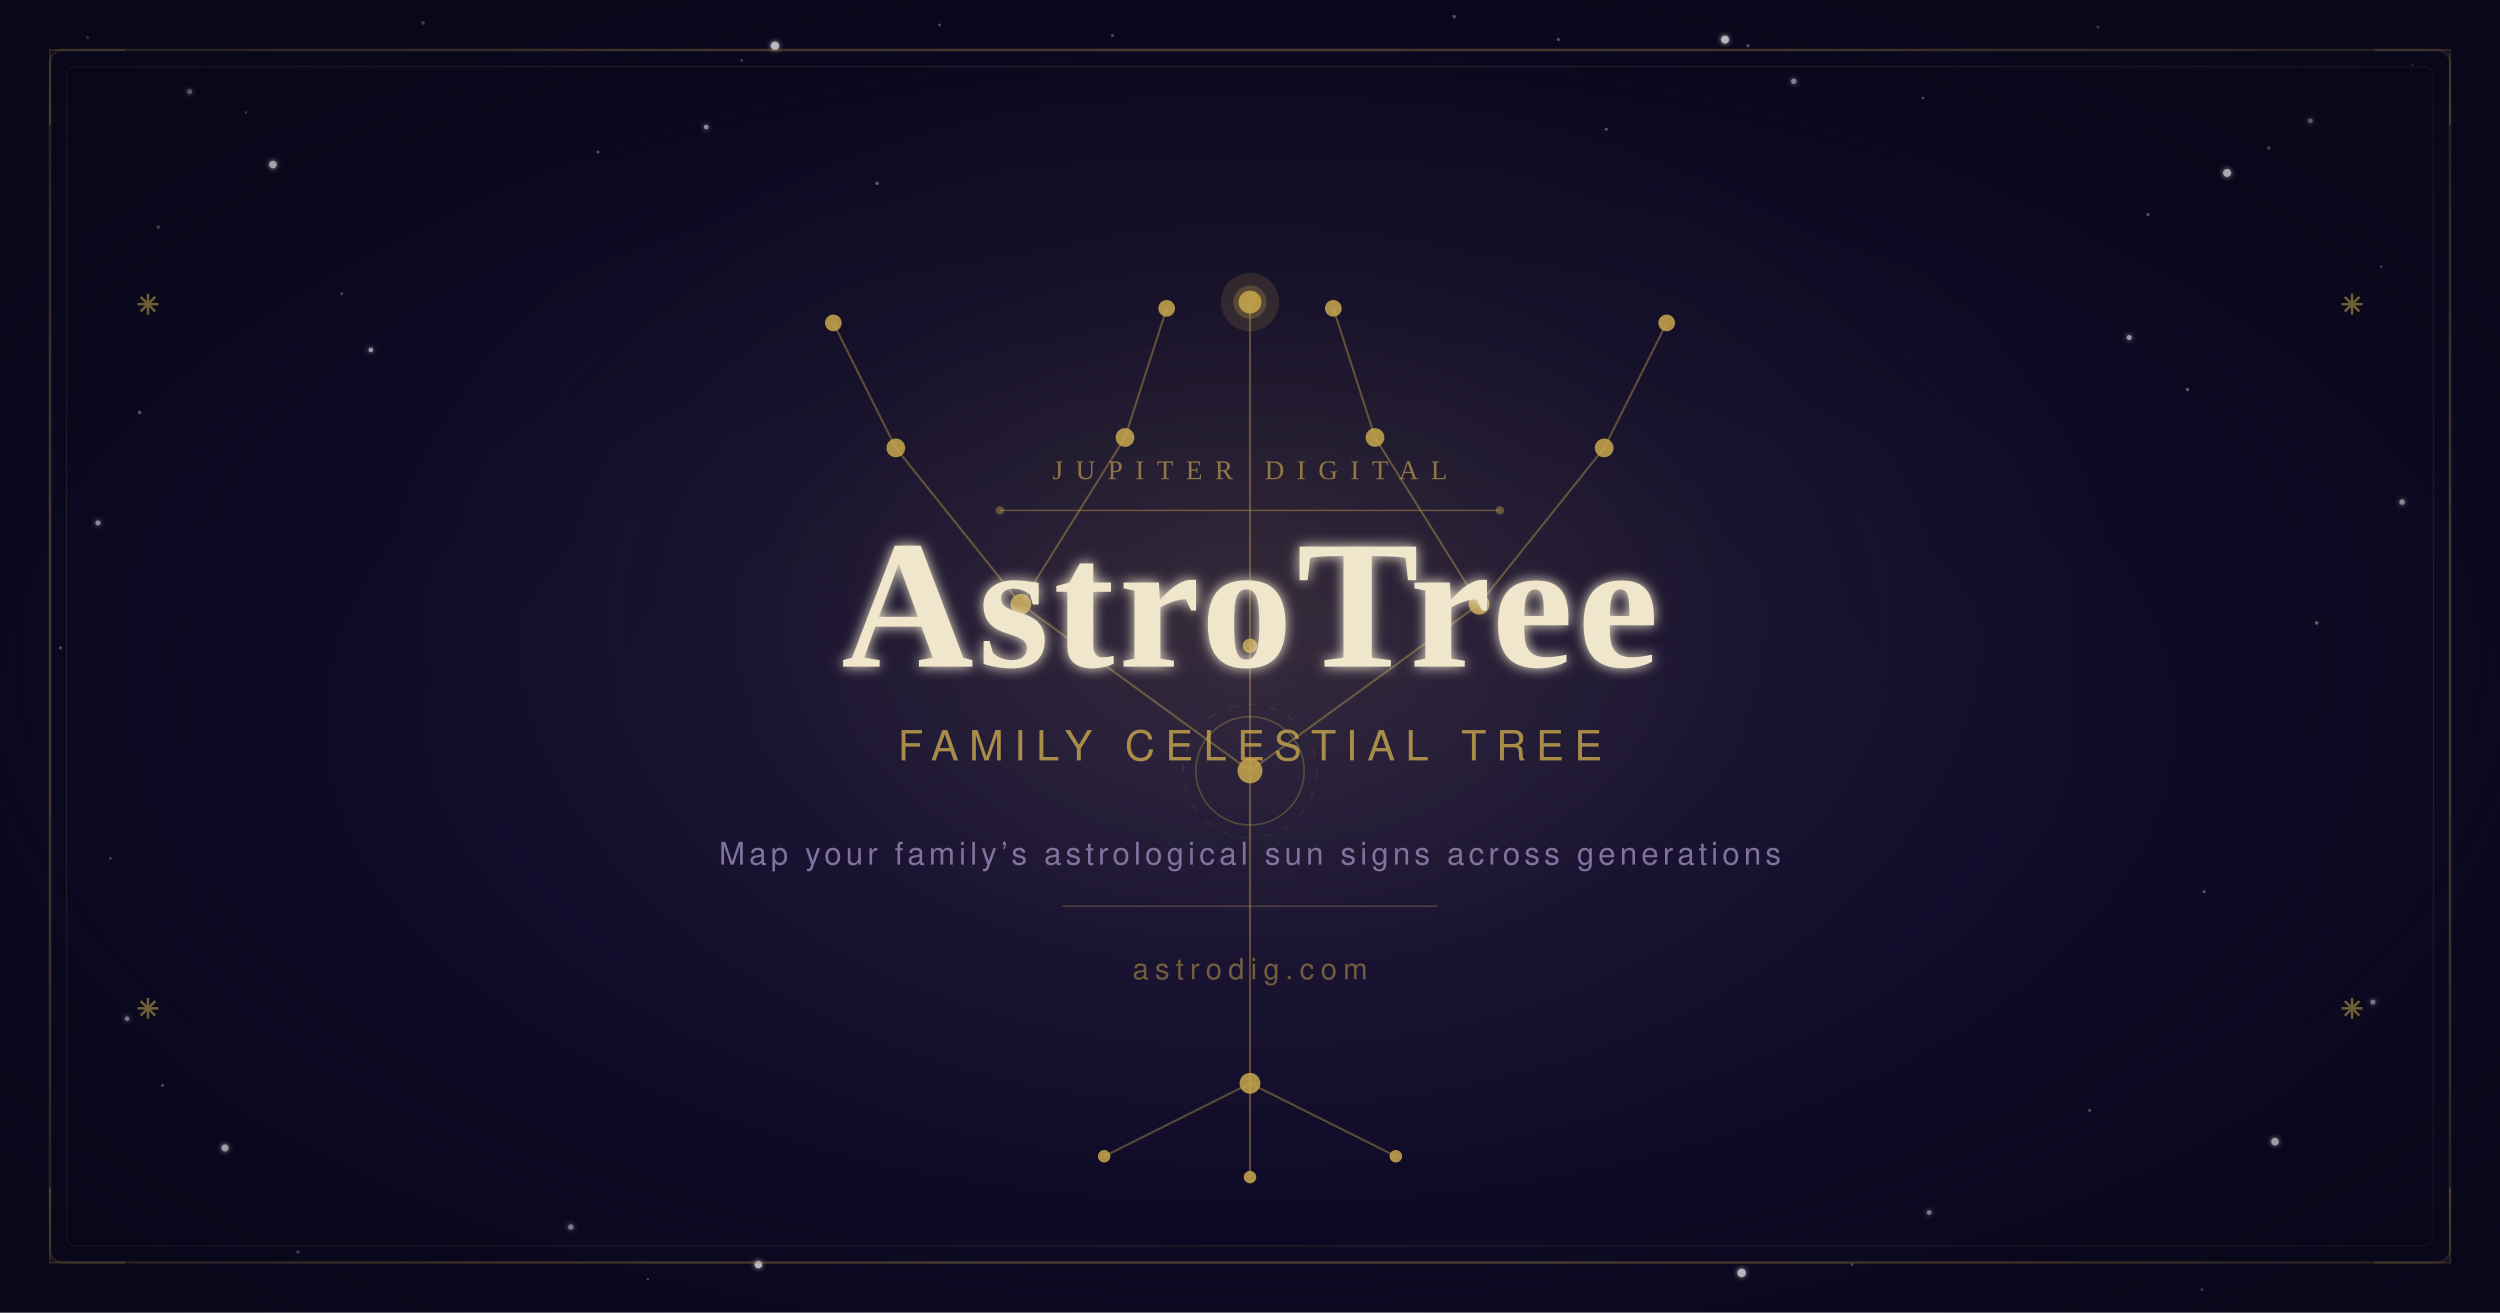
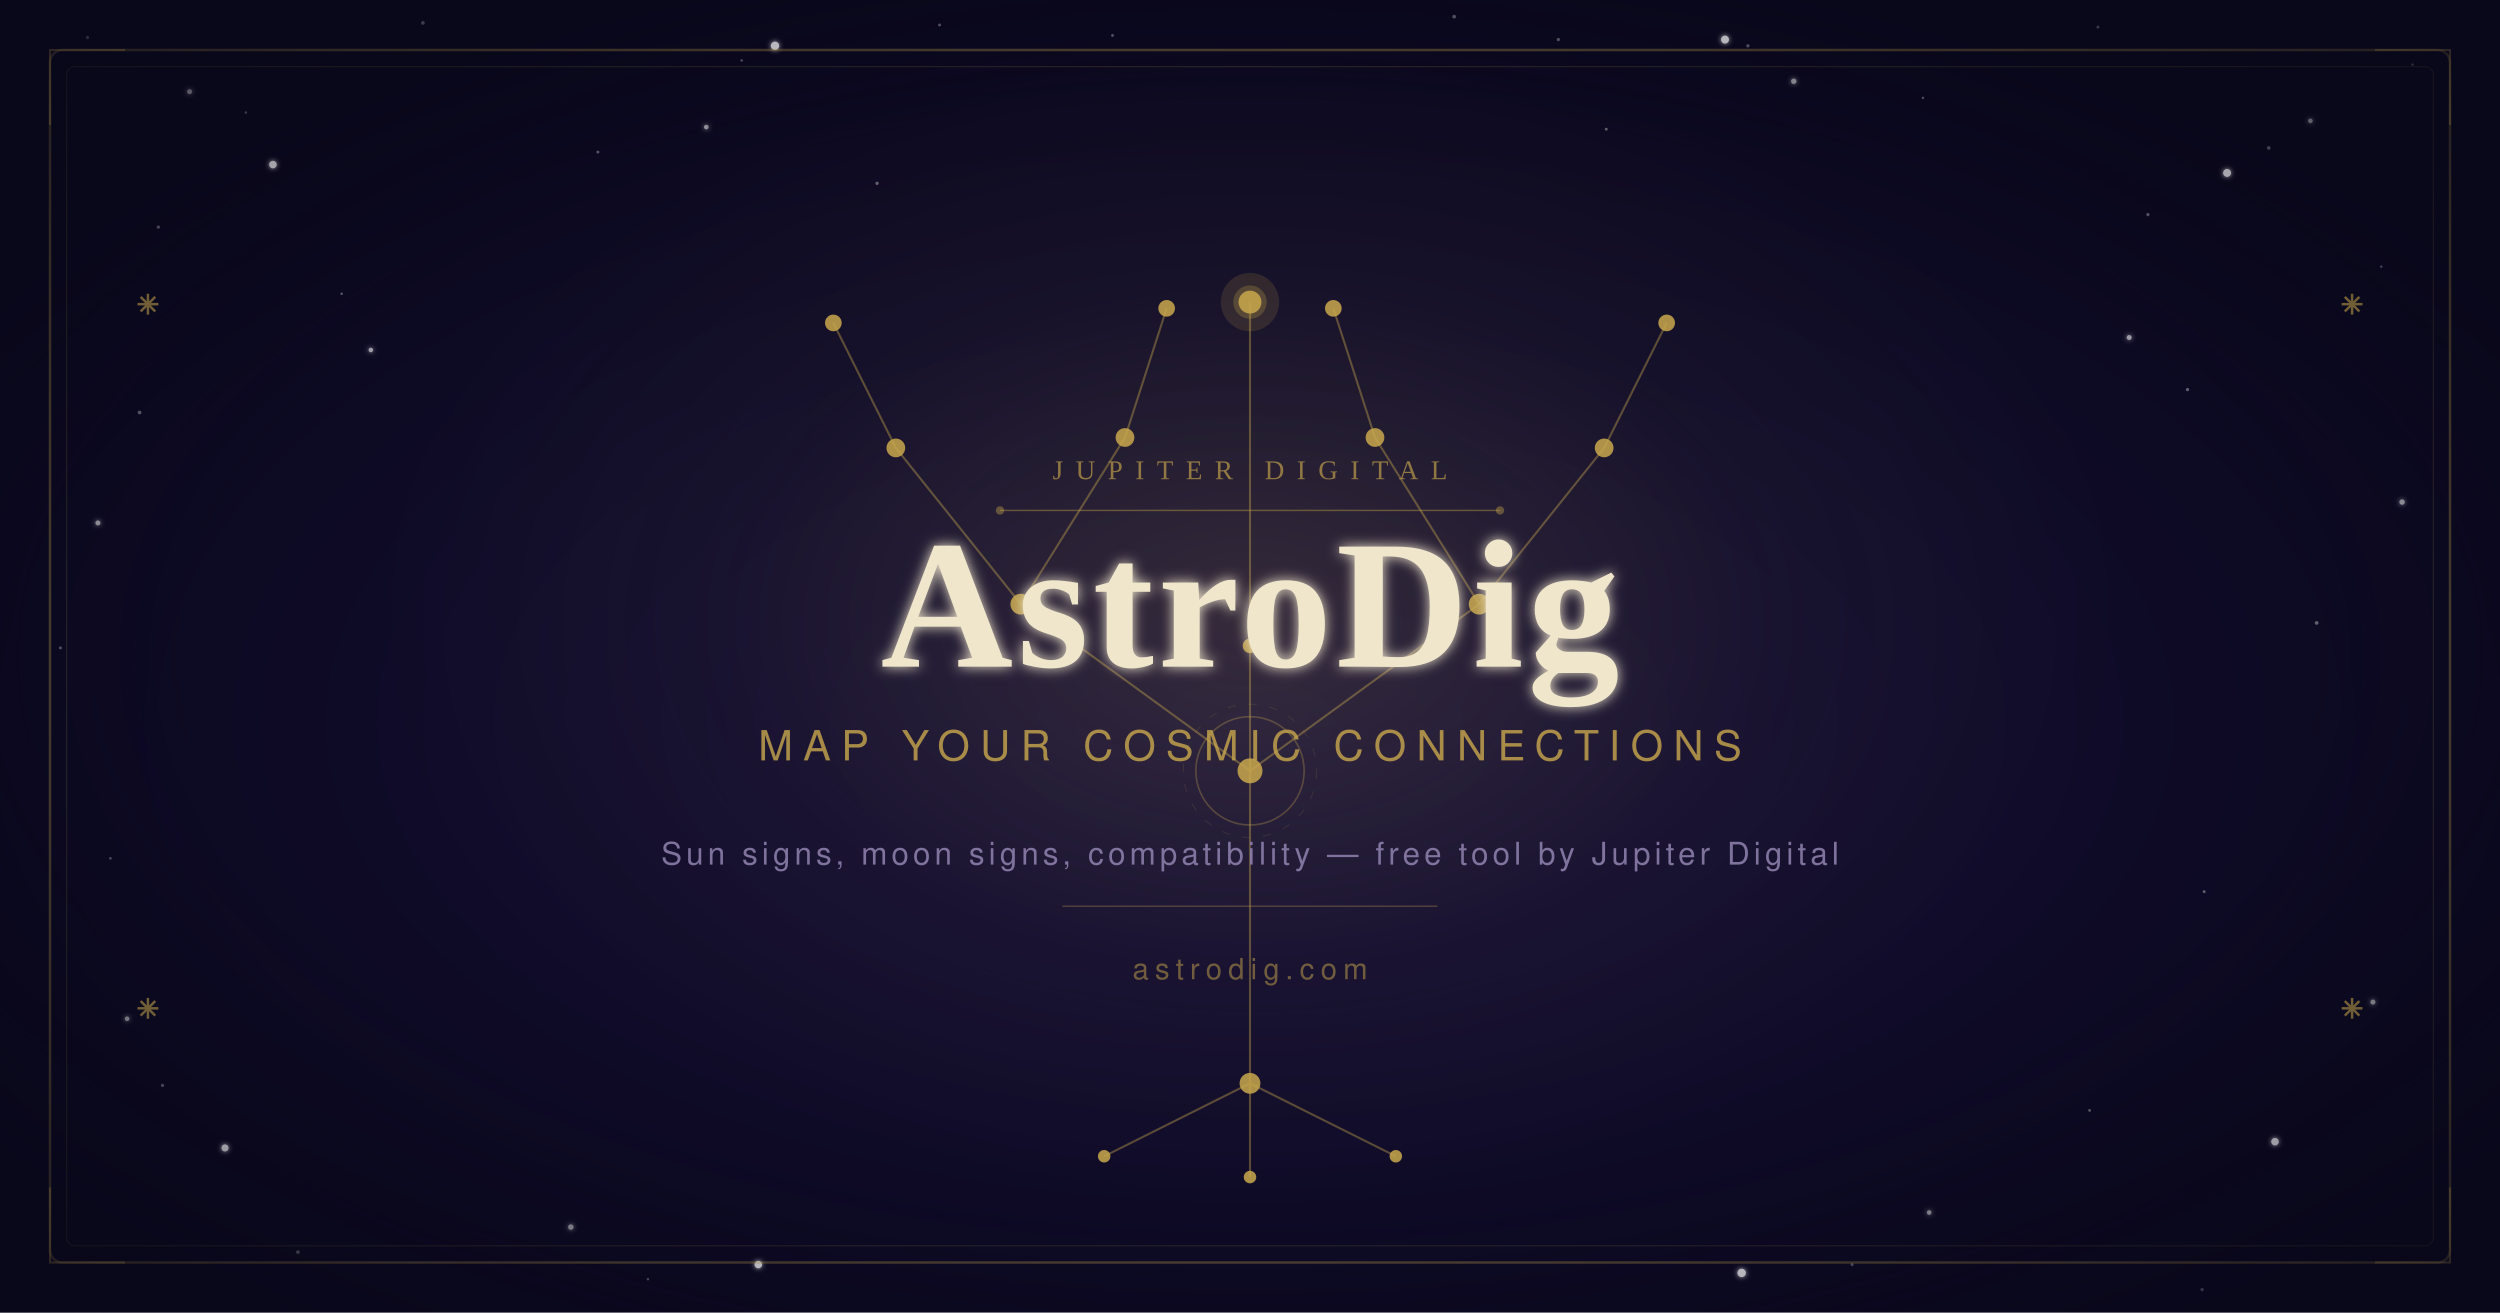
<svg xmlns="http://www.w3.org/2000/svg" viewBox="0 0 1200 630" width="1200" height="630">
  <defs>
    <radialGradient id="bg" cx="50%" cy="55%" r="60%">
      <stop offset="0%" stop-color="#16103a" />
      <stop offset="100%" stop-color="#09071a" />
    </radialGradient>
    <radialGradient id="glow" cx="50%" cy="48%" r="50%">
      <stop offset="0%" stop-color="#c9a84c" stop-opacity="0.18" />
      <stop offset="60%" stop-color="#c9a84c" stop-opacity="0.04" />
      <stop offset="100%" stop-color="#c9a84c" stop-opacity="0" />
    </radialGradient>
    <radialGradient id="vignette" cx="50%" cy="50%" r="70%">
      <stop offset="60%" stop-color="#09071a" stop-opacity="0" />
      <stop offset="100%" stop-color="#09071a" stop-opacity="0.7" />
    </radialGradient>
    <filter id="star-glow">
      <feGaussianBlur in="SourceGraphic" stdDeviation="1.2" result="blur" />
      <feMerge>
        <feMergeNode in="blur" />
        <feMergeNode in="SourceGraphic" />
      </feMerge>
    </filter>
    <filter id="text-glow">
      <feGaussianBlur in="SourceGraphic" stdDeviation="3" result="blur" />
      <feMerge>
        <feMergeNode in="blur" />
        <feMergeNode in="SourceGraphic" />
      </feMerge>
    </filter>
  </defs>
  <rect width="1200" height="630" fill="url(#bg)" />
  <ellipse cx="600" cy="310" rx="420" ry="280" fill="url(#glow)" />
  <g fill="white" opacity="0.35">
    <circle cx="42" cy="18" r="0.8" />
    <circle cx="118" cy="54" r="0.6" />
    <circle cx="203" cy="11" r="0.9" />
    <circle cx="287" cy="73" r="0.7" />
    <circle cx="356" cy="29" r="0.6" />
    <circle cx="421" cy="88" r="0.8" />
    <circle cx="534" cy="17" r="0.7" />
    <circle cx="698" cy="8" r="0.9" />
    <circle cx="771" cy="62" r="0.7" />
    <circle cx="839" cy="22" r="0.8" />
    <circle cx="923" cy="47" r="0.6" />
    <circle cx="1007" cy="13" r="0.7" />
    <circle cx="1089" cy="71" r="0.9" />
    <circle cx="1158" cy="31" r="0.6" />
    <circle cx="76" cy="109" r="0.8" />
    <circle cx="164" cy="141" r="0.6" />
    <circle cx="1031" cy="103" r="0.8" />
    <circle cx="1143" cy="128" r="0.6" />
    <circle cx="67" cy="198" r="0.9" />
    <circle cx="1050" cy="187" r="0.8" />
    <circle cx="29" cy="311" r="0.7" />
    <circle cx="1112" cy="299" r="0.9" />
    <circle cx="53" cy="412" r="0.6" />
    <circle cx="1058" cy="428" r="0.7" />
    <circle cx="78" cy="521" r="0.8" />
    <circle cx="1003" cy="533" r="0.7" />
    <circle cx="143" cy="601" r="0.9" />
    <circle cx="311" cy="614" r="0.6" />
    <circle cx="889" cy="607" r="0.7" />
    <circle cx="1057" cy="619" r="0.8" />
    <circle cx="451" cy="12" r="0.7" />
    <circle cx="748" cy="19" r="0.8" />
  </g>
  <g fill="white" opacity="0.6" filter="url(#star-glow)">
    <circle cx="91" cy="44" r="1.2" />
    <circle cx="339" cy="61" r="1.1" />
    <circle cx="861" cy="39" r="1.3" />
    <circle cx="1109" cy="58" r="1.1" />
    <circle cx="47" cy="251" r="1.2" />
    <circle cx="1153" cy="241" r="1.3" />
    <circle cx="61" cy="489" r="1.1" />
    <circle cx="1139" cy="481" r="1.2" />
    <circle cx="274" cy="589" r="1.3" />
    <circle cx="926" cy="582" r="1.1" />
    <circle cx="178" cy="168" r="1.1" />
    <circle cx="1022" cy="162" r="1.2" />
  </g>
  <g fill="white" opacity="0.9" filter="url(#star-glow)">
    <circle cx="131" cy="79" r="1.8" />
    <circle cx="1069" cy="83" r="1.9" />
    <circle cx="108" cy="551" r="1.7" />
    <circle cx="1092" cy="548" r="1.8" />
    <circle cx="372" cy="22" r="2.0" />
    <circle cx="828" cy="19" r="1.9" />
    <circle cx="364" cy="607" r="1.8" />
    <circle cx="836" cy="611" r="2.0" />
  </g>
  <g stroke="#c9a84c" stroke-width="1.2" opacity="0.7">
    <line x1="71" y1="141" x2="71" y2="151" />
    <line x1="66" y1="146" x2="76" y2="146" />
    <line x1="67.5" y1="142.5" x2="74.5" y2="149.5" />
    <line x1="74.5" y1="142.5" x2="67.5" y2="149.5" />
    <line x1="1129" y1="141" x2="1129" y2="151" />
    <line x1="1124" y1="146" x2="1134" y2="146" />
    <line x1="1125.5" y1="142.5" x2="1132.5" y2="149.5" />
    <line x1="1132.5" y1="142.5" x2="1125.5" y2="149.5" />
    <line x1="71" y1="479" x2="71" y2="489" />
    <line x1="66" y1="484" x2="76" y2="484" />
    <line x1="67.5" y1="480.5" x2="74.5" y2="487.5" />
    <line x1="74.5" y1="480.5" x2="67.5" y2="487.5" />
    <line x1="1129" y1="479" x2="1129" y2="489" />
    <line x1="1124" y1="484" x2="1134" y2="484" />
    <line x1="1125.5" y1="480.5" x2="1132.5" y2="487.5" />
    <line x1="1132.5" y1="480.5" x2="1125.5" y2="487.5" />
  </g>
  <g stroke="#c9a84c" stroke-width="1" opacity="0.4" fill="none">
    <line x1="600" y1="520" x2="600" y2="310" />
    <line x1="600" y1="370" x2="490" y2="290" />
    <line x1="600" y1="370" x2="710" y2="290" />
    <line x1="490" y1="290" x2="430" y2="215" />
    <line x1="490" y1="290" x2="540" y2="210" />
    <line x1="710" y1="290" x2="660" y2="210" />
    <line x1="710" y1="290" x2="770" y2="215" />
    <line x1="430" y1="215" x2="400" y2="155" />
    <line x1="540" y1="210" x2="560" y2="148" />
    <line x1="600" y1="310" x2="600" y2="145" />
    <line x1="660" y1="210" x2="640" y2="148" />
    <line x1="770" y1="215" x2="800" y2="155" />
    <line x1="600" y1="520" x2="530" y2="555" />
    <line x1="600" y1="520" x2="670" y2="555" />
    <line x1="600" y1="520" x2="600" y2="565" />
  </g>
  <g fill="#c9a84c" opacity="0.85">
    <circle cx="600" cy="520" r="5" />
    <circle cx="530" cy="555" r="3" />
    <circle cx="670" cy="555" r="3" />
    <circle cx="600" cy="565" r="3" />
    <circle cx="600" cy="370" r="6" />
    <circle cx="490" cy="290" r="5" />
    <circle cx="710" cy="290" r="5" />
    <circle cx="430" cy="215" r="4.5" />
    <circle cx="540" cy="210" r="4.5" />
    <circle cx="660" cy="210" r="4.5" />
    <circle cx="770" cy="215" r="4.5" />
    <circle cx="400" cy="155" r="4" />
    <circle cx="560" cy="148" r="4" />
    <circle cx="600" cy="145" r="5.5" />
    <circle cx="640" cy="148" r="4" />
    <circle cx="800" cy="155" r="4" />
    <circle cx="600" cy="310" r="3.5" />
  </g>
  <circle cx="600" cy="145" r="14" fill="#c9a84c" opacity="0.15" />
  <circle cx="600" cy="145" r="8" fill="#c9a84c" opacity="0.25" />
  <circle cx="600" cy="370" r="26" stroke="#c9a84c" stroke-width="0.8" fill="none" opacity="0.3" />
  <circle cx="600" cy="370" r="32" stroke="#c9a84c" stroke-width="0.4" fill="none" opacity="0.15" stroke-dasharray="4 6" />
  <rect x="24" y="24" width="1152" height="582" rx="6" stroke="#c9a84c" stroke-width="1.2" fill="none" opacity="0.35" />
  <rect x="32" y="32" width="1136" height="566" rx="4" stroke="#c9a84c" stroke-width="0.5" fill="none" opacity="0.18" />
  <g stroke="#c9a84c" stroke-width="1" fill="none" opacity="0.5">
    <polyline points="24,60 24,24 60,24" />
    <polyline points="1140,24 1176,24 1176,60" />
    <polyline points="24,570 24,606 60,606" />
    <polyline points="1140,606 1176,606 1176,570" />
  </g>
  <text x="600" y="230" font-family="Georgia,'Times New Roman',serif" font-size="13" letter-spacing="6" fill="#c9a84c" opacity="0.65" text-anchor="middle">JUPITER DIGITAL</text>
  <line x1="480" y1="245" x2="720" y2="245" stroke="#c9a84c" stroke-width="0.7" opacity="0.4" />
  <circle cx="480" cy="245" r="2" fill="#c9a84c" opacity="0.4" />
  <circle cx="720" cy="245" r="2" fill="#c9a84c" opacity="0.4" />
-   <text x="600" y="320" font-family="Georgia,'Times New Roman',serif" font-size="88" font-weight="700" letter-spacing="2" fill="#f0e6cc" text-anchor="middle" filter="url(#text-glow)">AstroTree</text>
-   <text x="600" y="365" font-family="'Helvetica Neue',Helvetica,Arial,sans-serif" font-size="20" font-weight="300" letter-spacing="5" fill="#c9a84c" opacity="0.8" text-anchor="middle">FAMILY CELESTIAL TREE</text>
-   <text x="600" y="415" font-family="'Helvetica Neue',Helvetica,Arial,sans-serif" font-size="15" font-weight="300" letter-spacing="2" fill="#8b7daa" opacity="0.9" text-anchor="middle">Map your family’s astrological sun signs across generations</text>
+   <text x="600" y="320" font-family="Georgia,'Times New Roman',serif" font-size="88" font-weight="700" letter-spacing="2" fill="#f0e6cc" text-anchor="middle" filter="url(#text-glow)">AstroDig</text>
+   <text x="600" y="365" font-family="'Helvetica Neue',Helvetica,Arial,sans-serif" font-size="20" font-weight="300" letter-spacing="5" fill="#c9a84c" opacity="0.8" text-anchor="middle">MAP YOUR COSMIC CONNECTIONS</text>
+   <text x="600" y="415" font-family="'Helvetica Neue',Helvetica,Arial,sans-serif" font-size="15" font-weight="300" letter-spacing="2" fill="#8b7daa" opacity="0.9" text-anchor="middle">Sun signs, moon signs, compatibility — free tool by Jupiter Digital</text>
  <line x1="510" y1="435" x2="690" y2="435" stroke="#c9a84c" stroke-width="0.7" opacity="0.3" />
  <text x="600" y="470" font-family="'Helvetica Neue',Helvetica,Arial,sans-serif" font-size="14" font-weight="400" letter-spacing="3" fill="#c9a84c" opacity="0.5" text-anchor="middle">astrodig.com</text>
  <rect width="1200" height="630" fill="url(#vignette)" />
</svg>
